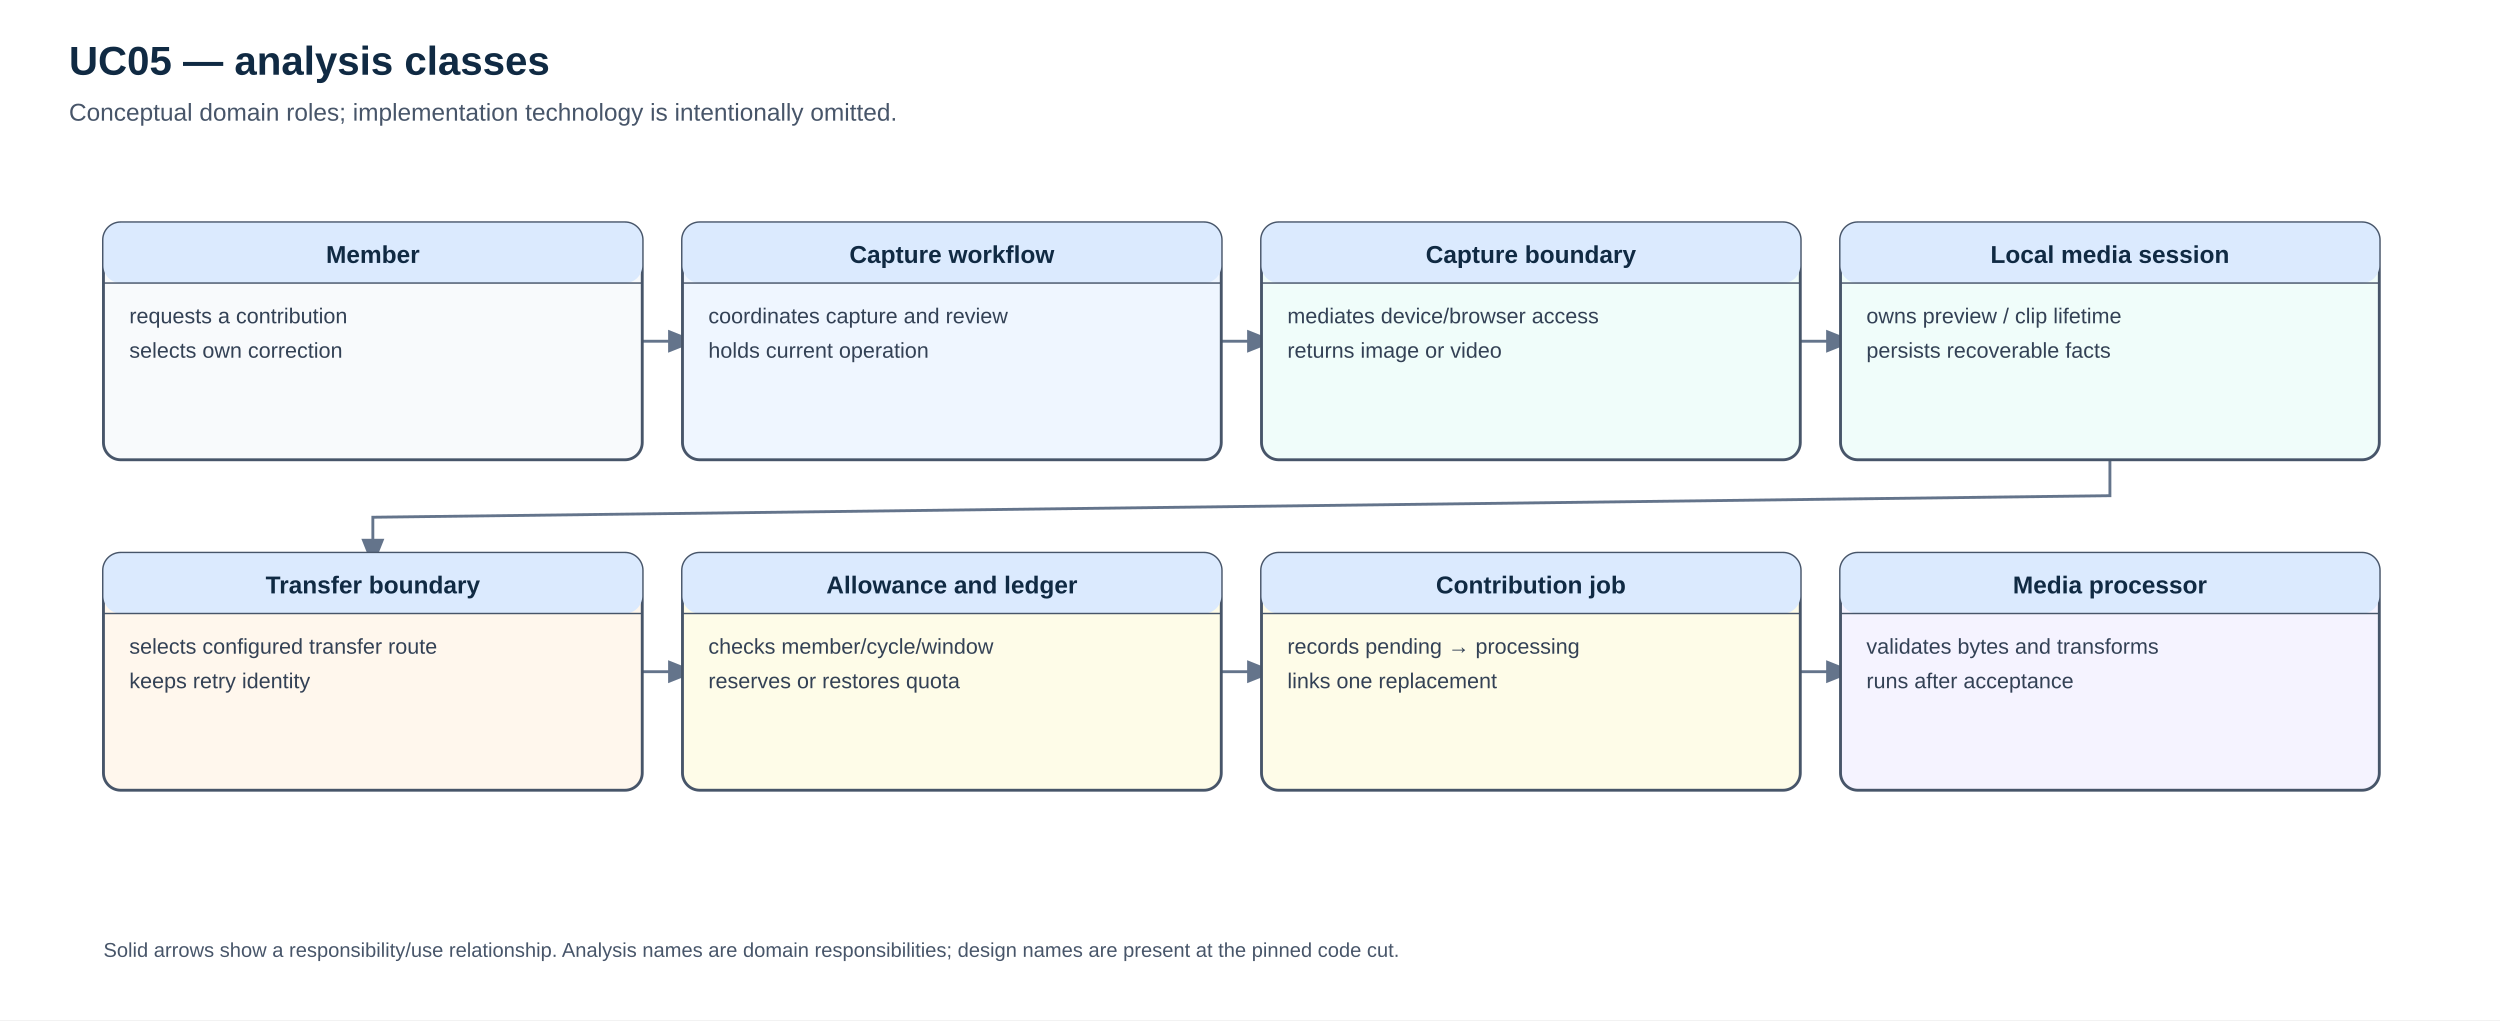
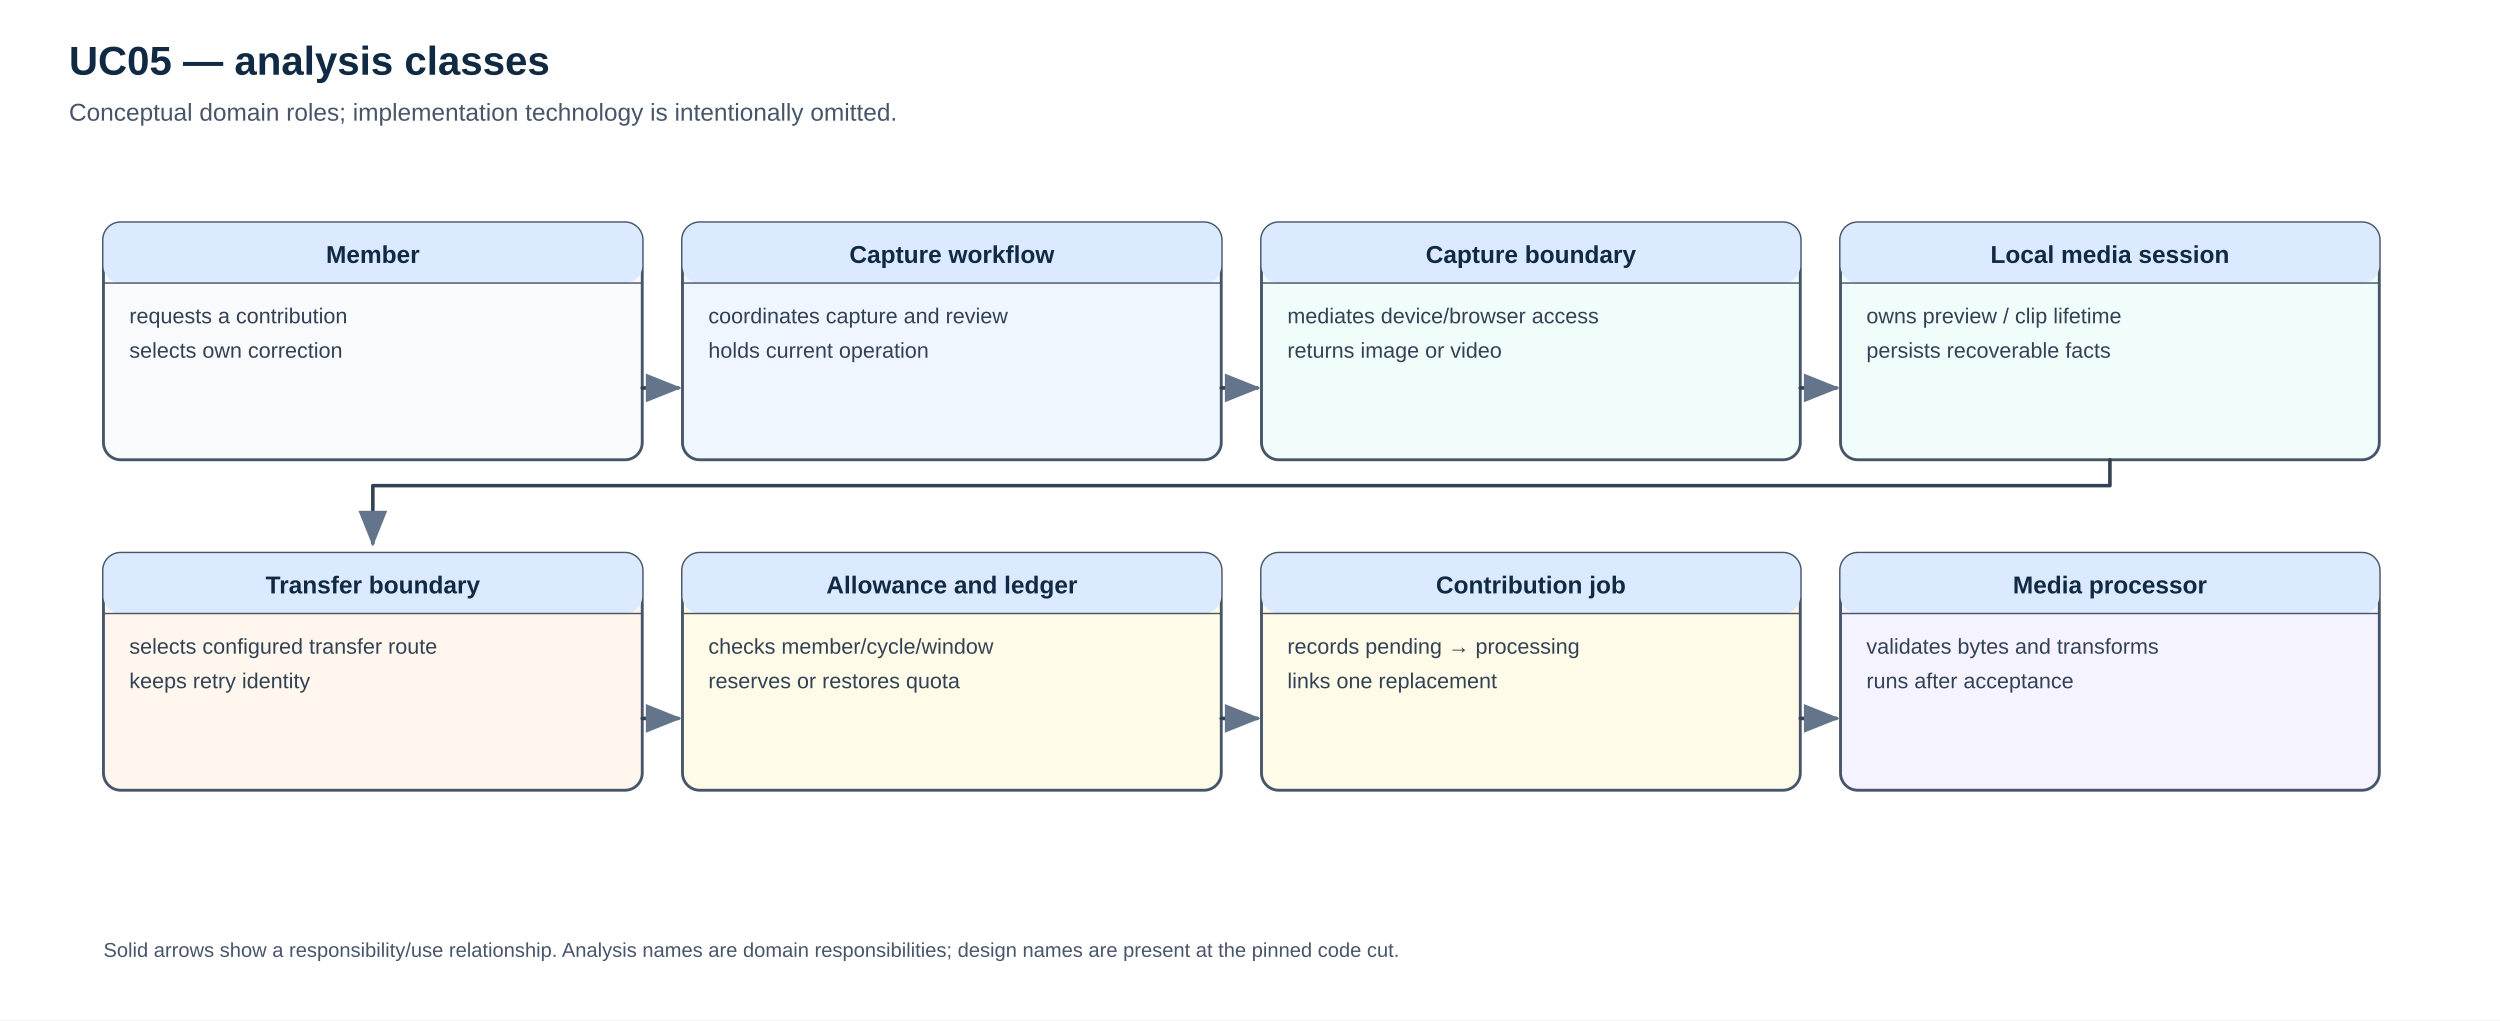
<svg xmlns="http://www.w3.org/2000/svg" width="1740" height="710" viewBox="0 0 1740 710" role="img" aria-labelledby="title desc">
  <defs>
    <marker id="arr" markerWidth="10" markerHeight="8" refX="9" refY="4" orient="auto">
      <path d="M0,0 L10,4 L0,8 z" fill="#64748b" />
    </marker>
  </defs>
  <rect width="100%" height="100%" fill="#fff" />
  <text x="48" y="52" font-family="Arial,sans-serif" font-size="28" font-weight="700" fill="#102a43">UC05 — analysis classes</text>
  <text x="48" y="84" font-family="Arial,sans-serif" font-size="17" fill="#475569">Conceptual domain roles; implementation technology is intentionally omitted.</text>
-   <path d="M439 237.5 L483 237.5" fill="none" stroke="#64748b" stroke-width="2" marker-end="url(#arr)" />
-   <path d="M842 237.5 L886 237.5" fill="none" stroke="#64748b" stroke-width="2" marker-end="url(#arr)" />
-   <path d="M1245 237.5 L1289 237.5" fill="none" stroke="#64748b" stroke-width="2" marker-end="url(#arr)" />
-   <path d="M1468.5 312 L1468.5 345 L259.5 360 L259.5 393" fill="none" stroke="#64748b" stroke-width="2" marker-end="url(#arr)" />
-   <path d="M439 467.5 L483 467.5" fill="none" stroke="#64748b" stroke-width="2" marker-end="url(#arr)" />
-   <path d="M842 467.5 L886 467.5" fill="none" stroke="#64748b" stroke-width="2" marker-end="url(#arr)" />
-   <path d="M1245 467.5 L1289 467.5" fill="none" stroke="#64748b" stroke-width="2" marker-end="url(#arr)" />
  <rect x="72" y="155" width="375" height="165" rx="12" fill="#f8fafc" stroke="#475569" stroke-width="2" />
  <rect x="72" y="155" width="375" height="42" rx="12" fill="#dbeafe" />
  <path d="M72 197 H447" stroke="#475569" />
  <text x="259.5" y="183" text-anchor="middle" font-family="Arial,sans-serif" font-size="17" font-weight="700" fill="#102a43">Member</text>
  <text x="90" y="225" font-family="Arial,sans-serif" font-size="15" fill="#334155">requests a contribution</text>
  <text x="90" y="249" font-family="Arial,sans-serif" font-size="15" fill="#334155">selects own correction</text>
  <rect x="475" y="155" width="375" height="165" rx="12" fill="#eff6ff" stroke="#475569" stroke-width="2" />
  <rect x="475" y="155" width="375" height="42" rx="12" fill="#dbeafe" />
  <path d="M475 197 H850" stroke="#475569" />
  <text x="662.5" y="183" text-anchor="middle" font-family="Arial,sans-serif" font-size="17" font-weight="700" fill="#102a43">Capture workflow</text>
  <text x="493" y="225" font-family="Arial,sans-serif" font-size="15" fill="#334155">coordinates capture and review</text>
  <text x="493" y="249" font-family="Arial,sans-serif" font-size="15" fill="#334155">holds current operation</text>
  <rect x="878" y="155" width="375" height="165" rx="12" fill="#f0fdfa" stroke="#475569" stroke-width="2" />
  <rect x="878" y="155" width="375" height="42" rx="12" fill="#dbeafe" />
  <path d="M878 197 H1253" stroke="#475569" />
  <text x="1065.5" y="183" text-anchor="middle" font-family="Arial,sans-serif" font-size="17" font-weight="700" fill="#102a43">Capture boundary</text>
  <text x="896" y="225" font-family="Arial,sans-serif" font-size="15" fill="#334155">mediates device/browser access</text>
  <text x="896" y="249" font-family="Arial,sans-serif" font-size="15" fill="#334155">returns image or video</text>
  <rect x="1281" y="155" width="375" height="165" rx="12" fill="#f0fdfa" stroke="#475569" stroke-width="2" />
  <rect x="1281" y="155" width="375" height="42" rx="12" fill="#dbeafe" />
  <path d="M1281 197 H1656" stroke="#475569" />
  <text x="1468.5" y="183" text-anchor="middle" font-family="Arial,sans-serif" font-size="17" font-weight="700" fill="#102a43">Local media session</text>
  <text x="1299" y="225" font-family="Arial,sans-serif" font-size="15" fill="#334155">owns preview / clip lifetime</text>
  <text x="1299" y="249" font-family="Arial,sans-serif" font-size="15" fill="#334155">persists recoverable facts</text>
  <rect x="72" y="385" width="375" height="165" rx="12" fill="#fff7ed" stroke="#475569" stroke-width="2" />
  <rect x="72" y="385" width="375" height="42" rx="12" fill="#dbeafe" />
  <path d="M72 427 H447" stroke="#475569" />
  <text x="259.5" y="413" text-anchor="middle" font-family="Arial,sans-serif" font-size="17" font-weight="700" fill="#102a43">Transfer boundary</text>
  <text x="90" y="455" font-family="Arial,sans-serif" font-size="15" fill="#334155">selects configured transfer route</text>
  <text x="90" y="479" font-family="Arial,sans-serif" font-size="15" fill="#334155">keeps retry identity</text>
  <rect x="475" y="385" width="375" height="165" rx="12" fill="#fefce8" stroke="#475569" stroke-width="2" />
  <rect x="475" y="385" width="375" height="42" rx="12" fill="#dbeafe" />
  <path d="M475 427 H850" stroke="#475569" />
  <text x="662.5" y="413" text-anchor="middle" font-family="Arial,sans-serif" font-size="17" font-weight="700" fill="#102a43">Allowance and ledger</text>
  <text x="493" y="455" font-family="Arial,sans-serif" font-size="15" fill="#334155">checks member/cycle/window</text>
  <text x="493" y="479" font-family="Arial,sans-serif" font-size="15" fill="#334155">reserves or restores quota</text>
  <rect x="878" y="385" width="375" height="165" rx="12" fill="#fefce8" stroke="#475569" stroke-width="2" />
  <rect x="878" y="385" width="375" height="42" rx="12" fill="#dbeafe" />
  <path d="M878 427 H1253" stroke="#475569" />
  <text x="1065.5" y="413" text-anchor="middle" font-family="Arial,sans-serif" font-size="17" font-weight="700" fill="#102a43">Contribution job</text>
  <text x="896" y="455" font-family="Arial,sans-serif" font-size="15" fill="#334155">records pending → processing</text>
  <text x="896" y="479" font-family="Arial,sans-serif" font-size="15" fill="#334155">links one replacement</text>
  <rect x="1281" y="385" width="375" height="165" rx="12" fill="#f5f3ff" stroke="#475569" stroke-width="2" />
  <rect x="1281" y="385" width="375" height="42" rx="12" fill="#dbeafe" />
  <path d="M1281 427 H1656" stroke="#475569" />
  <text x="1468.5" y="413" text-anchor="middle" font-family="Arial,sans-serif" font-size="17" font-weight="700" fill="#102a43">Media processor</text>
  <text x="1299" y="455" font-family="Arial,sans-serif" font-size="15" fill="#334155">validates bytes and transforms</text>
  <text x="1299" y="479" font-family="Arial,sans-serif" font-size="15" fill="#334155">runs after acceptance</text>
+   <g aria-label="Visible class associations">
+     <path d="M 447 270 H 472" fill="none" stroke="#334155" stroke-width="2.5" stroke-linecap="round" stroke-linejoin="round" marker-end="url(#arr)" />
+     <path d="M 850 270 H 875" fill="none" stroke="#334155" stroke-width="2.5" stroke-linecap="round" stroke-linejoin="round" marker-end="url(#arr)" />
+     <path d="M 1253 270 H 1278" fill="none" stroke="#334155" stroke-width="2.5" stroke-linecap="round" stroke-linejoin="round" marker-end="url(#arr)" />
+     <path d="M 1468.5 320 V 338 H 259.5 V 378" fill="none" stroke="#334155" stroke-width="2.5" stroke-linecap="round" stroke-linejoin="round" marker-end="url(#arr)" />
+     <path d="M 447 500 H 472" fill="none" stroke="#334155" stroke-width="2.5" stroke-linecap="round" stroke-linejoin="round" marker-end="url(#arr)" />
+     <path d="M 850 500 H 875" fill="none" stroke="#334155" stroke-width="2.5" stroke-linecap="round" stroke-linejoin="round" marker-end="url(#arr)" />
+     <path d="M 1253 500 H 1278" fill="none" stroke="#334155" stroke-width="2.5" stroke-linecap="round" stroke-linejoin="round" marker-end="url(#arr)" />
+   </g>
  <text x="72" y="666" font-family="Arial,sans-serif" font-size="14" fill="#475569">Solid arrows show a responsibility/use relationship. Analysis names are domain responsibilities; design names are present at the pinned code cut.</text>
</svg>
